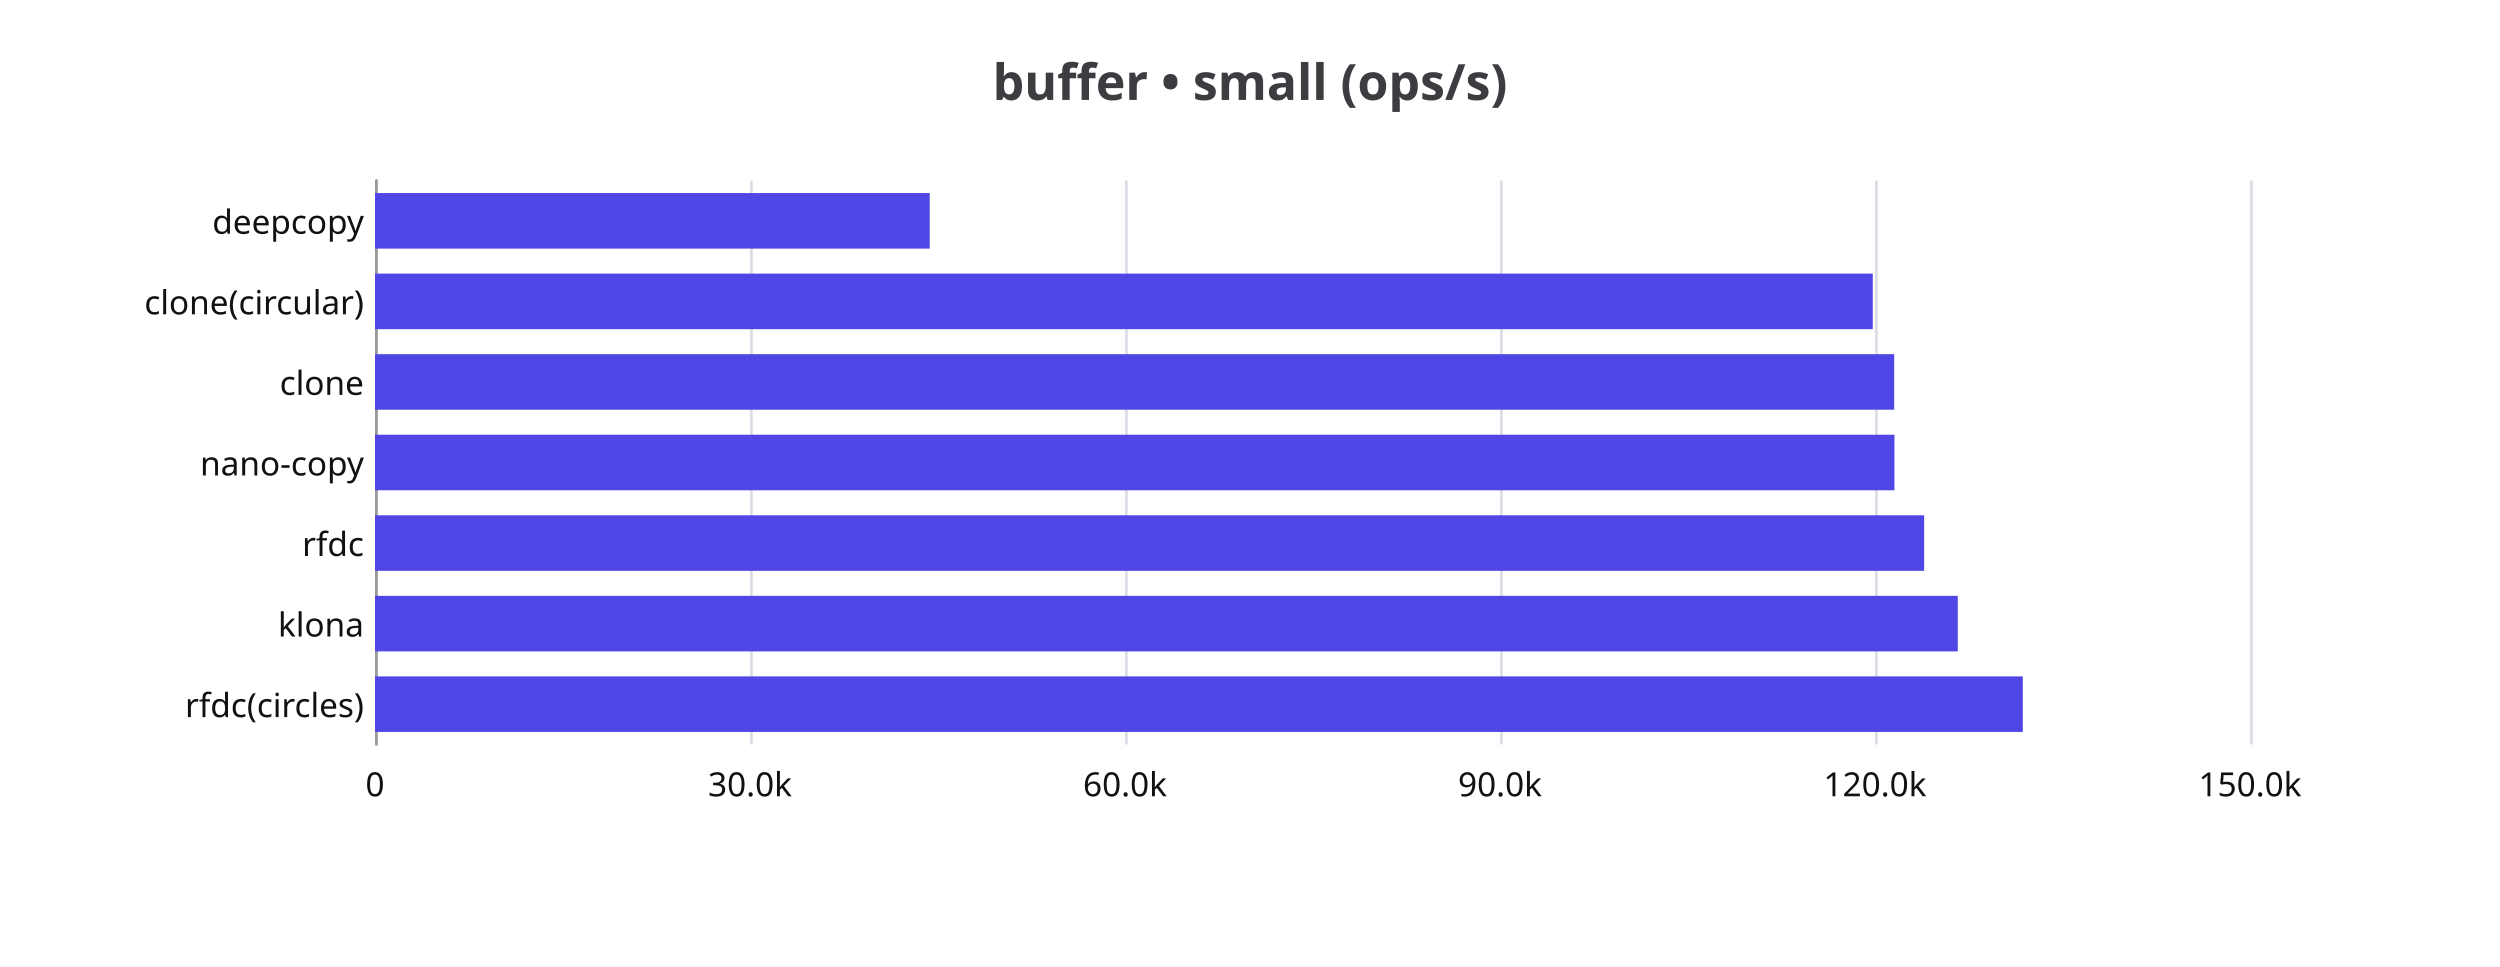
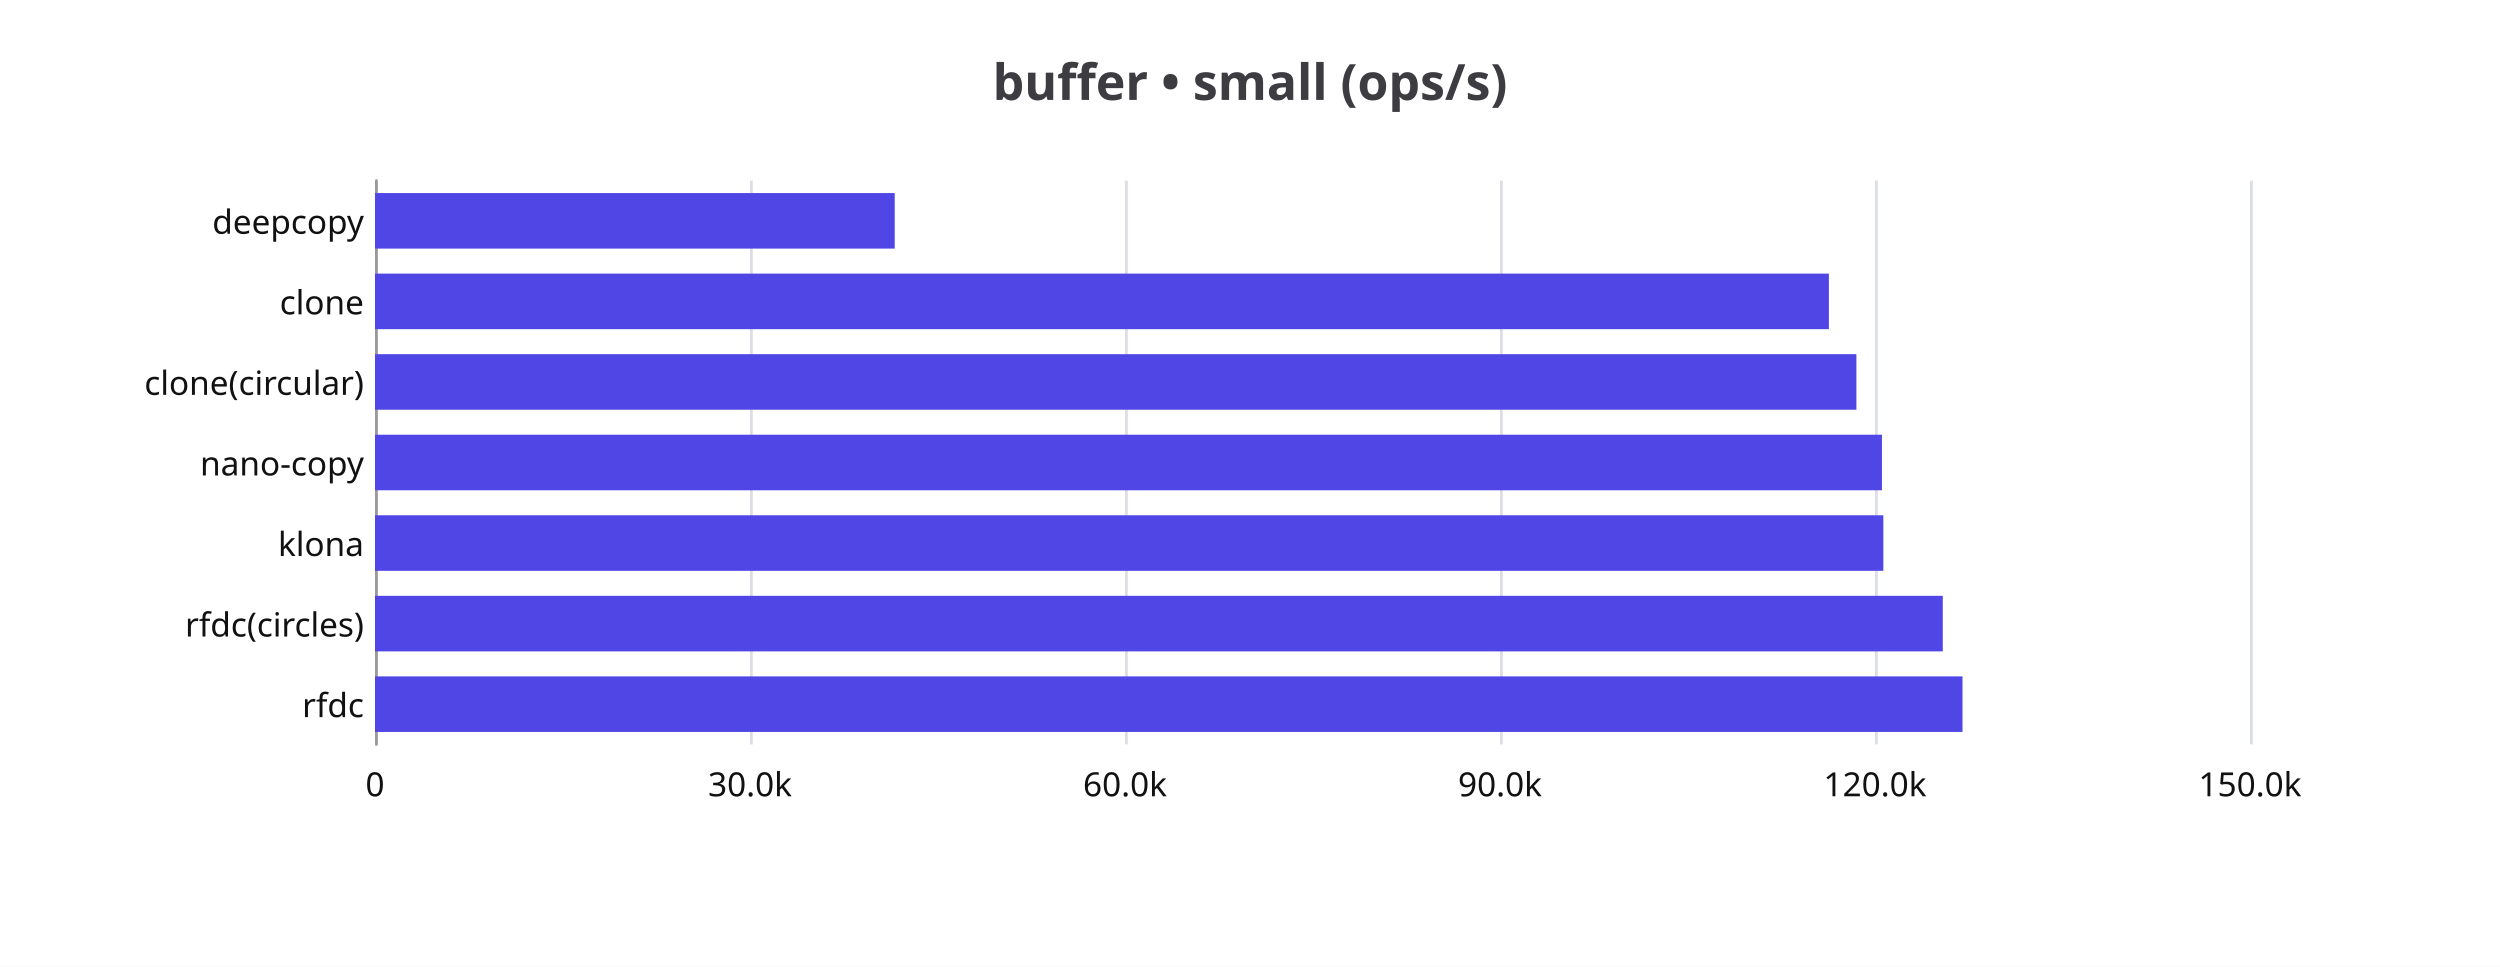
<svg xmlns="http://www.w3.org/2000/svg" width="900" height="348" version="1.1" baseProfile="full" viewBox="0 0 900 348">
  <rect width="900" height="348" x="0" y="0" fill="#ffffff" />
  <path d="M135.5 65L135.5 268" fill="none" pointer-events="visible" stroke="#dbdee4" class="zr12-cls-24" />
  <path d="M270.5 65L270.5 268" fill="none" pointer-events="visible" stroke="#dbdee4" class="zr12-cls-24" />
  <path d="M405.5 65L405.5 268" fill="none" pointer-events="visible" stroke="#dbdee4" class="zr12-cls-24" />
  <path d="M540.5 65L540.5 268" fill="none" pointer-events="visible" stroke="#dbdee4" class="zr12-cls-24" />
  <path d="M675.5 65L675.5 268" fill="none" pointer-events="visible" stroke="#dbdee4" class="zr12-cls-24" />
  <path d="M810.5 65L810.5 268" fill="none" pointer-events="visible" stroke="#dbdee4" class="zr12-cls-24" />
  <path d="M135.5 268L135.5 65" fill="none" pointer-events="visible" stroke="#999" stroke-linecap="round" class="zr12-cls-24" />
-   <text dominant-baseline="central" text-anchor="end" style="font-size:12px;font-family:Microsoft YaHei;" xml:space="preserve" transform="translate(131 253.5)" fill="#111">    rfdc(circles)</text>
-   <text dominant-baseline="central" text-anchor="end" style="font-size:12px;font-family:Microsoft YaHei;" xml:space="preserve" transform="translate(131 224.5)" fill="#111">    klona</text>
-   <text dominant-baseline="central" text-anchor="end" style="font-size:12px;font-family:Microsoft YaHei;" xml:space="preserve" transform="translate(131 195.5)" fill="#111">    rfdc</text>
+   <text dominant-baseline="central" text-anchor="end" style="font-size:12px;font-family:Microsoft YaHei;" xml:space="preserve" transform="translate(131 253.5)" fill="#111">    rfdc</text>
+   <text dominant-baseline="central" text-anchor="end" style="font-size:12px;font-family:Microsoft YaHei;" xml:space="preserve" transform="translate(131 224.5)" fill="#111">    rfdc(circles)</text>
+   <text dominant-baseline="central" text-anchor="end" style="font-size:12px;font-family:Microsoft YaHei;" xml:space="preserve" transform="translate(131 195.5)" fill="#111">    klona</text>
  <text dominant-baseline="central" text-anchor="end" style="font-size:12px;font-family:Microsoft YaHei;" xml:space="preserve" transform="translate(131 166.5)" fill="#111">    nano-copy</text>
-   <text dominant-baseline="central" text-anchor="end" style="font-size:12px;font-family:Microsoft YaHei;" xml:space="preserve" transform="translate(131 137.5)" fill="#111">    clone</text>
-   <text dominant-baseline="central" text-anchor="end" style="font-size:12px;font-family:Microsoft YaHei;" xml:space="preserve" transform="translate(131 108.5)" fill="#111">    clone(circular)</text>
+   <text dominant-baseline="central" text-anchor="end" style="font-size:12px;font-family:Microsoft YaHei;" xml:space="preserve" transform="translate(131 137.5)" fill="#111">    clone(circular)</text>
+   <text dominant-baseline="central" text-anchor="end" style="font-size:12px;font-family:Microsoft YaHei;" xml:space="preserve" transform="translate(131 108.5)" fill="#111">    clone</text>
  <text dominant-baseline="central" text-anchor="end" style="font-size:12px;font-family:Microsoft YaHei;" xml:space="preserve" transform="translate(131 79.5)" fill="#111">    deepcopy</text>
  <text dominant-baseline="central" text-anchor="middle" style="font-size:12px;font-family:Microsoft YaHei;" y="6" transform="translate(135 276)" fill="#111">0</text>
  <text dominant-baseline="central" text-anchor="middle" style="font-size:12px;font-family:Microsoft YaHei;" y="6" transform="translate(270 276)" fill="#111">30.0k</text>
  <text dominant-baseline="central" text-anchor="middle" style="font-size:12px;font-family:Microsoft YaHei;" y="6" transform="translate(405 276)" fill="#111">60.0k</text>
  <text dominant-baseline="central" text-anchor="middle" style="font-size:12px;font-family:Microsoft YaHei;" y="6" transform="translate(540 276)" fill="#111">90.0k</text>
  <text dominant-baseline="central" text-anchor="middle" style="font-size:12px;font-family:Microsoft YaHei;" y="6" transform="translate(675 276)" fill="#111">120.0k</text>
  <text dominant-baseline="central" text-anchor="middle" style="font-size:12px;font-family:Microsoft YaHei;" y="6" transform="translate(810 276)" fill="#111">150.0k</text>
-   <path d="M135 243.5l593.2 0l0 20l-593.2 0Z" fill="#4F46E5" ecmeta_series_index="0" ecmeta_data_index="0" ecmeta_ssr_type="chart" class="zr12-cls-25" />
-   <path d="M135 214.5l569.8 0l0 20l-569.8 0Z" fill="#4F46E5" ecmeta_series_index="0" ecmeta_data_index="1" ecmeta_ssr_type="chart" class="zr12-cls-25" />
-   <path d="M135 185.5l557.7 0l0 20l-557.7 0Z" fill="#4F46E5" ecmeta_series_index="0" ecmeta_data_index="2" ecmeta_ssr_type="chart" class="zr12-cls-25" />
-   <path d="M135 156.5l547 0l0 20l-547 0Z" fill="#4F46E5" ecmeta_series_index="0" ecmeta_data_index="3" ecmeta_ssr_type="chart" class="zr12-cls-25" />
-   <path d="M135 127.5l546.9 0l0 20l-546.9 0Z" fill="#4F46E5" ecmeta_series_index="0" ecmeta_data_index="4" ecmeta_ssr_type="chart" class="zr12-cls-25" />
-   <path d="M135 98.5l539.2 0l0 20l-539.2 0Z" fill="#4F46E5" ecmeta_series_index="0" ecmeta_data_index="5" ecmeta_ssr_type="chart" class="zr12-cls-25" />
-   <path d="M135 69.5l199.7 0l0 20l-199.7 0Z" fill="#4F46E5" ecmeta_series_index="0" ecmeta_data_index="6" ecmeta_ssr_type="chart" class="zr12-cls-25" />
+   <path d="M135 243.5l571.5 0l0 20l-571.5 0Z" fill="#4F46E5" ecmeta_series_index="0" ecmeta_data_index="0" ecmeta_ssr_type="chart" class="zr12-cls-25" />
+   <path d="M135 214.5l564.4 0l0 20l-564.4 0Z" fill="#4F46E5" ecmeta_series_index="0" ecmeta_data_index="1" ecmeta_ssr_type="chart" class="zr12-cls-25" />
+   <path d="M135 185.5l543 0l0 20l-543 0Z" fill="#4F46E5" ecmeta_series_index="0" ecmeta_data_index="2" ecmeta_ssr_type="chart" class="zr12-cls-25" />
+   <path d="M135 156.5l542.5 0l0 20l-542.5 0Z" fill="#4F46E5" ecmeta_series_index="0" ecmeta_data_index="3" ecmeta_ssr_type="chart" class="zr12-cls-25" />
+   <path d="M135 127.5l533.3 0l0 20l-533.3 0Z" fill="#4F46E5" ecmeta_series_index="0" ecmeta_data_index="4" ecmeta_ssr_type="chart" class="zr12-cls-25" />
+   <path d="M135 98.5l523.4 0l0 20l-523.4 0Z" fill="#4F46E5" ecmeta_series_index="0" ecmeta_data_index="5" ecmeta_ssr_type="chart" class="zr12-cls-25" />
+   <path d="M135 69.5l187.1 0l0 20l-187.1 0Z" fill="#4F46E5" ecmeta_series_index="0" ecmeta_data_index="6" ecmeta_ssr_type="chart" class="zr12-cls-25" />
  <path d="M-93.2 -5l186.4 0l0 28l-186.4 0Z" transform="translate(450 20)" fill="rgb(0,0,0)" fill-opacity="0" stroke="#3c3c41" stroke-width="0" class="zr12-cls-24" />
  <text dominant-baseline="central" text-anchor="middle" style="font-size:18px;font-family:Microsoft YaHei;font-weight:bold;" xml:space="preserve" y="9" transform="translate(450 20)" fill="#3c3c41">buffer • small (ops/s)</text>
  <style>
.zr12-cls-24:hover {
pointer-events:none;
}
.zr12-cls-25:hover {
cursor:pointer;
fill:rgba(86,77,251,1);
}



</style>
</svg>
